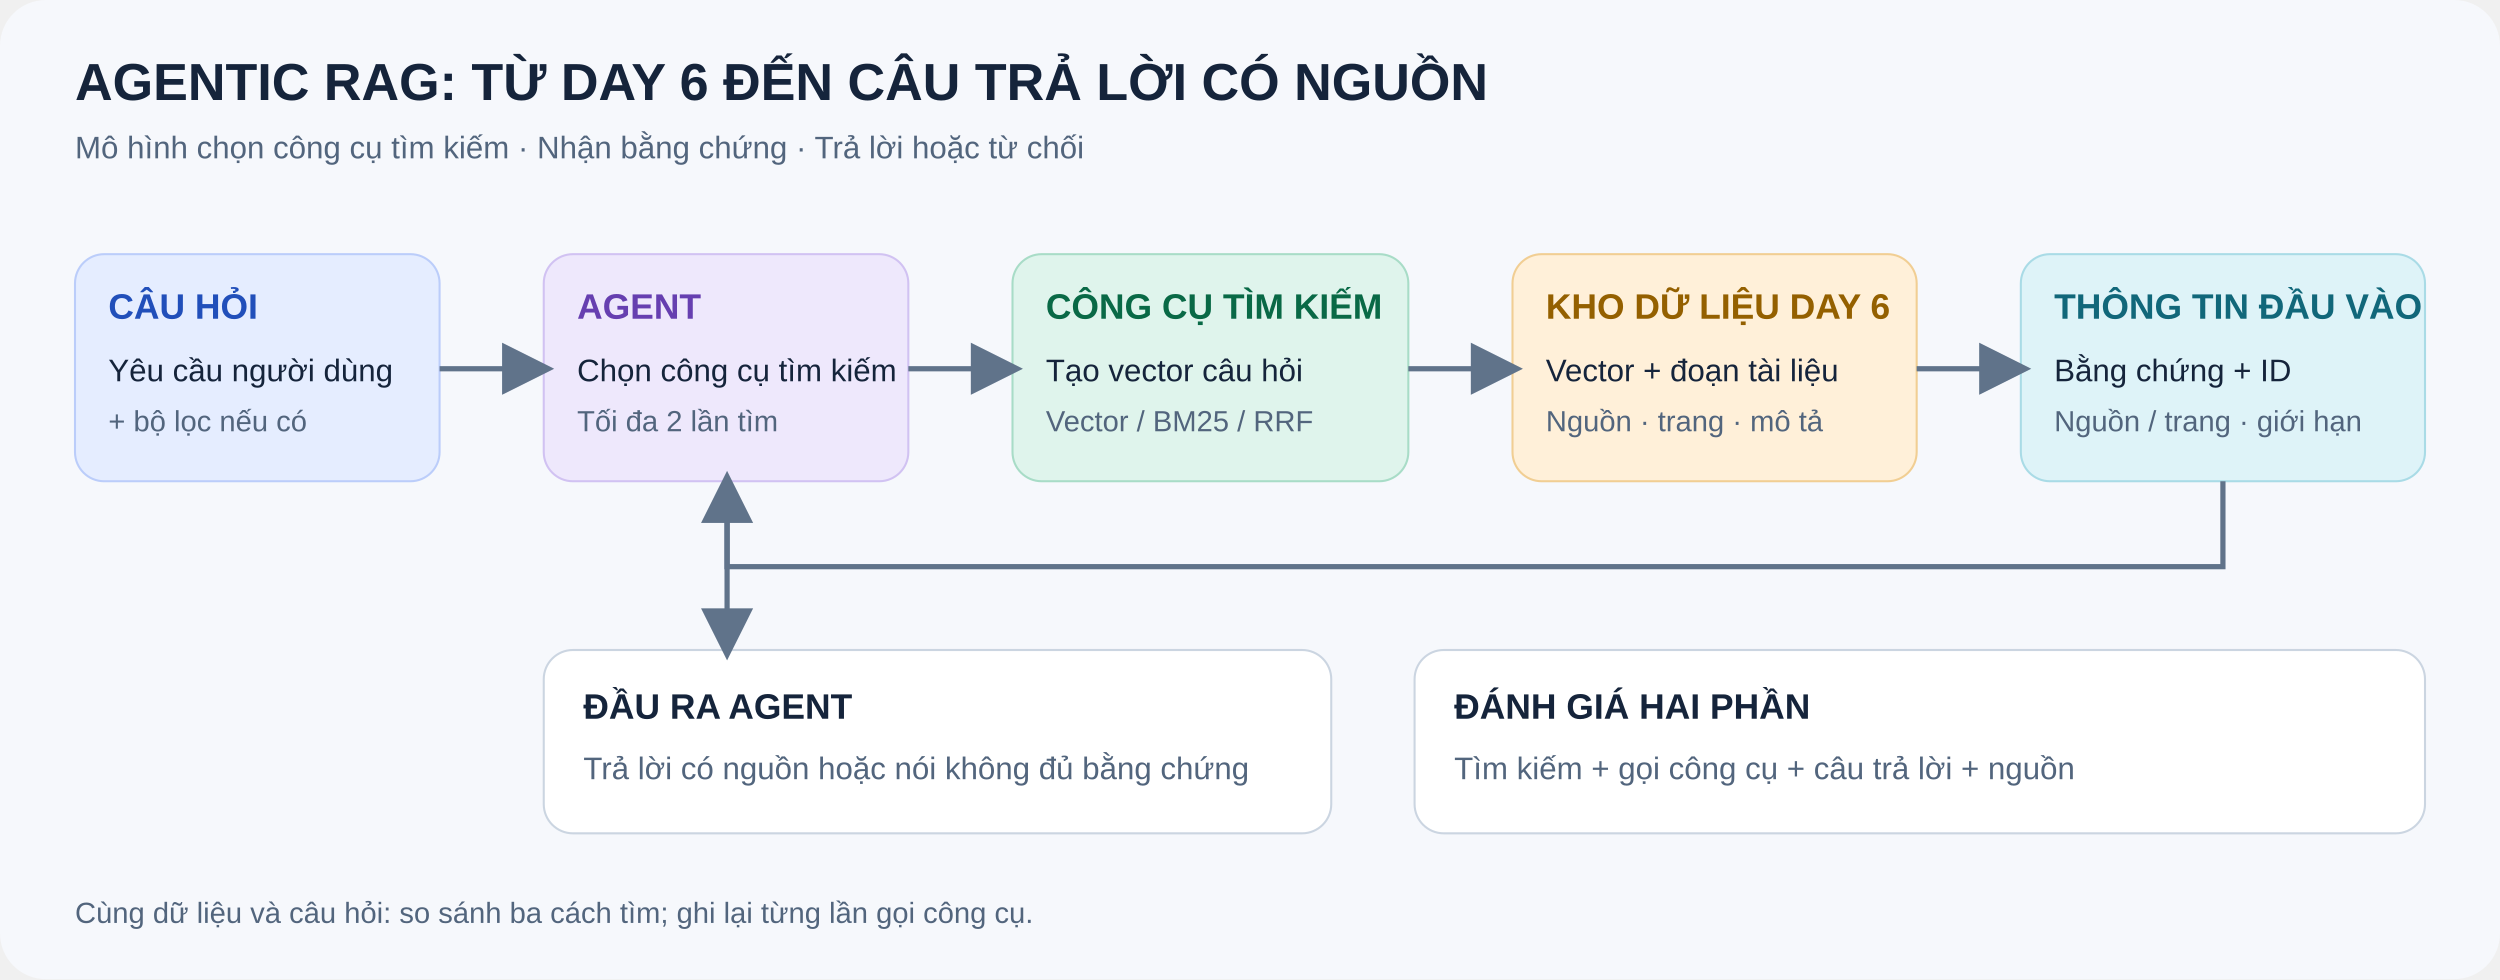
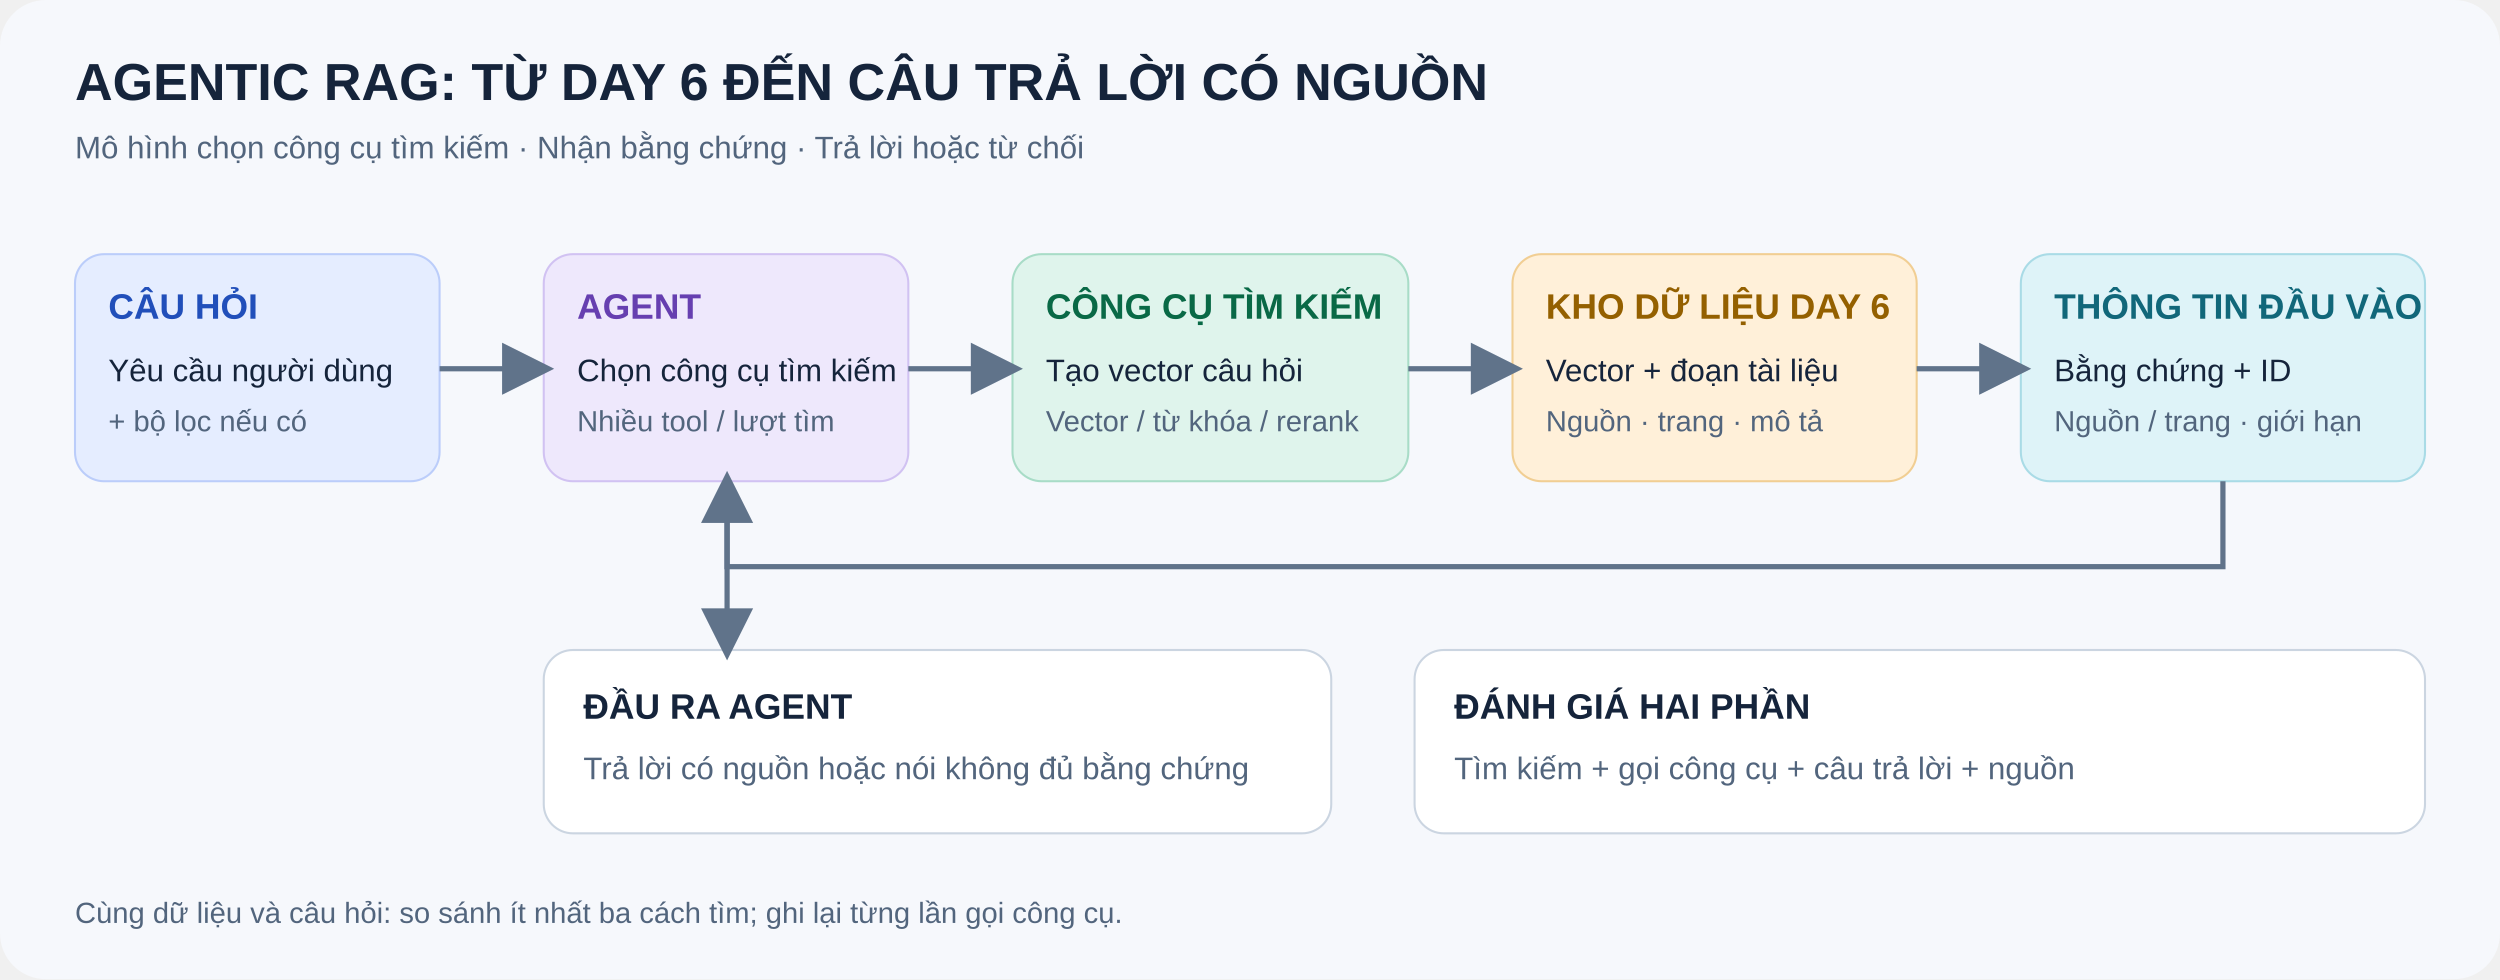
<svg xmlns="http://www.w3.org/2000/svg" viewBox="0 0 1200 470" role="img" aria-labelledby="title desc">
  <defs>
    <marker id="a" markerWidth="10" markerHeight="10" refX="8" refY="5" orient="auto">
      <path d="M0 0L10 5L0 10z" fill="#60738a" />
    </marker>
  </defs>
  <rect width="1200" height="470" rx="22" fill="#f6f8fc" />
  <g font-family="Arial, Helvetica, sans-serif" fill="#15243b">
    <text x="36" y="48" font-size="25" font-weight="700">AGENTIC RAG: TỪ DAY 6 ĐẾN CÂU TRẢ LỜI CÓ NGUỒN</text>
    <text x="36" y="76" font-size="15" fill="#52657d">Mô hình chọn công cụ tìm kiếm · Nhận bằng chứng · Trả lời hoặc từ chối</text>
    <rect x="36" y="122" width="175" height="109" rx="14" fill="#e5edff" stroke="#bbcdfa" />
    <text x="52" y="153" font-size="17" font-weight="700" fill="#214fba">CÂU HỎI</text>
    <text x="52" y="183" font-size="15">Yêu cầu người dùng</text>
    <text x="52" y="207" font-size="14" fill="#52657d">+ bộ lọc nếu có</text>
    <rect x="261" y="122" width="175" height="109" rx="14" fill="#eee8fc" stroke="#d1c2f2" />
    <text x="277" y="153" font-size="17" font-weight="700" fill="#663fb0">AGENT</text>
    <text x="277" y="183" font-size="15">Chọn công cụ tìm kiếm</text>
-     <text x="277" y="207" font-size="14" fill="#52657d">Tối đa 2 lần tìm</text>
+     <text x="277" y="207" font-size="14" fill="#52657d">Nhiều tool / lượt tìm</text>
    <rect x="486" y="122" width="190" height="109" rx="14" fill="#dff4ec" stroke="#a8dcc7" />
    <text x="502" y="153" font-size="17" font-weight="700" fill="#096946">CÔNG CỤ TÌM KIẾM</text>
    <text x="502" y="183" font-size="15">Tạo vector câu hỏi</text>
-     <text x="502" y="207" font-size="14" fill="#52657d">Vector / BM25 / RRF</text>
+     <text x="502" y="207" font-size="14" fill="#52657d">Vector / từ khóa / rerank</text>
    <rect x="726" y="122" width="194" height="109" rx="14" fill="#fff0d9" stroke="#f1ce93" />
    <text x="742" y="153" font-size="17" font-weight="700" fill="#946000">KHO DỮ LIỆU DAY 6</text>
    <text x="742" y="183" font-size="15">Vector + đoạn tài liệu</text>
    <text x="742" y="207" font-size="14" fill="#52657d">Nguồn · trang · mô tả</text>
    <rect x="970" y="122" width="194" height="109" rx="14" fill="#def3f8" stroke="#a9dbe6" />
    <text x="986" y="153" font-size="17" font-weight="700" fill="#11677a">THÔNG TIN ĐẦU VÀO</text>
    <text x="986" y="183" font-size="15">Bằng chứng + ID</text>
    <text x="986" y="207" font-size="14" fill="#52657d">Nguồn / trang · giới hạn</text>
    <g fill="none" stroke="#60738a" stroke-width="2.5" marker-end="url(#a)">
      <path d="M211 177 H261" />
      <path d="M436 177 H486" />
      <path d="M676 177 H726" />
      <path d="M920 177 H970" />
      <path d="M1067 231 V272 H349 V231" />
    </g>
    <rect x="261" y="312" width="378" height="88" rx="14" fill="#fff" stroke="#cbd5e1" />
    <text x="280" y="345" font-size="17" font-weight="700">ĐẦU RA AGENT</text>
    <text x="280" y="374" font-size="15" fill="#52657d">Trả lời có nguồn hoặc nói không đủ bằng chứng</text>
    <path d="M349 231 V312" fill="none" stroke="#60738a" stroke-width="2.5" marker-end="url(#a)" />
    <rect x="679" y="312" width="485" height="88" rx="14" fill="#fff" stroke="#cbd5e1" />
    <text x="698" y="345" font-size="17" font-weight="700">ĐÁNH GIÁ HAI PHẦN</text>
    <text x="698" y="374" font-size="15" fill="#52657d">Tìm kiếm + gọi công cụ + câu trả lời + nguồn</text>
-     <text x="36" y="443" font-size="14" fill="#52657d">Cùng dữ liệu và câu hỏi: so sánh ba cách tìm; ghi lại từng lần gọi công cụ.</text>
+     <text x="36" y="443" font-size="14" fill="#52657d">Cùng dữ liệu và câu hỏi: so sánh ít nhất ba cách tìm; ghi lại từng lần gọi công cụ.</text>
  </g>
</svg>
